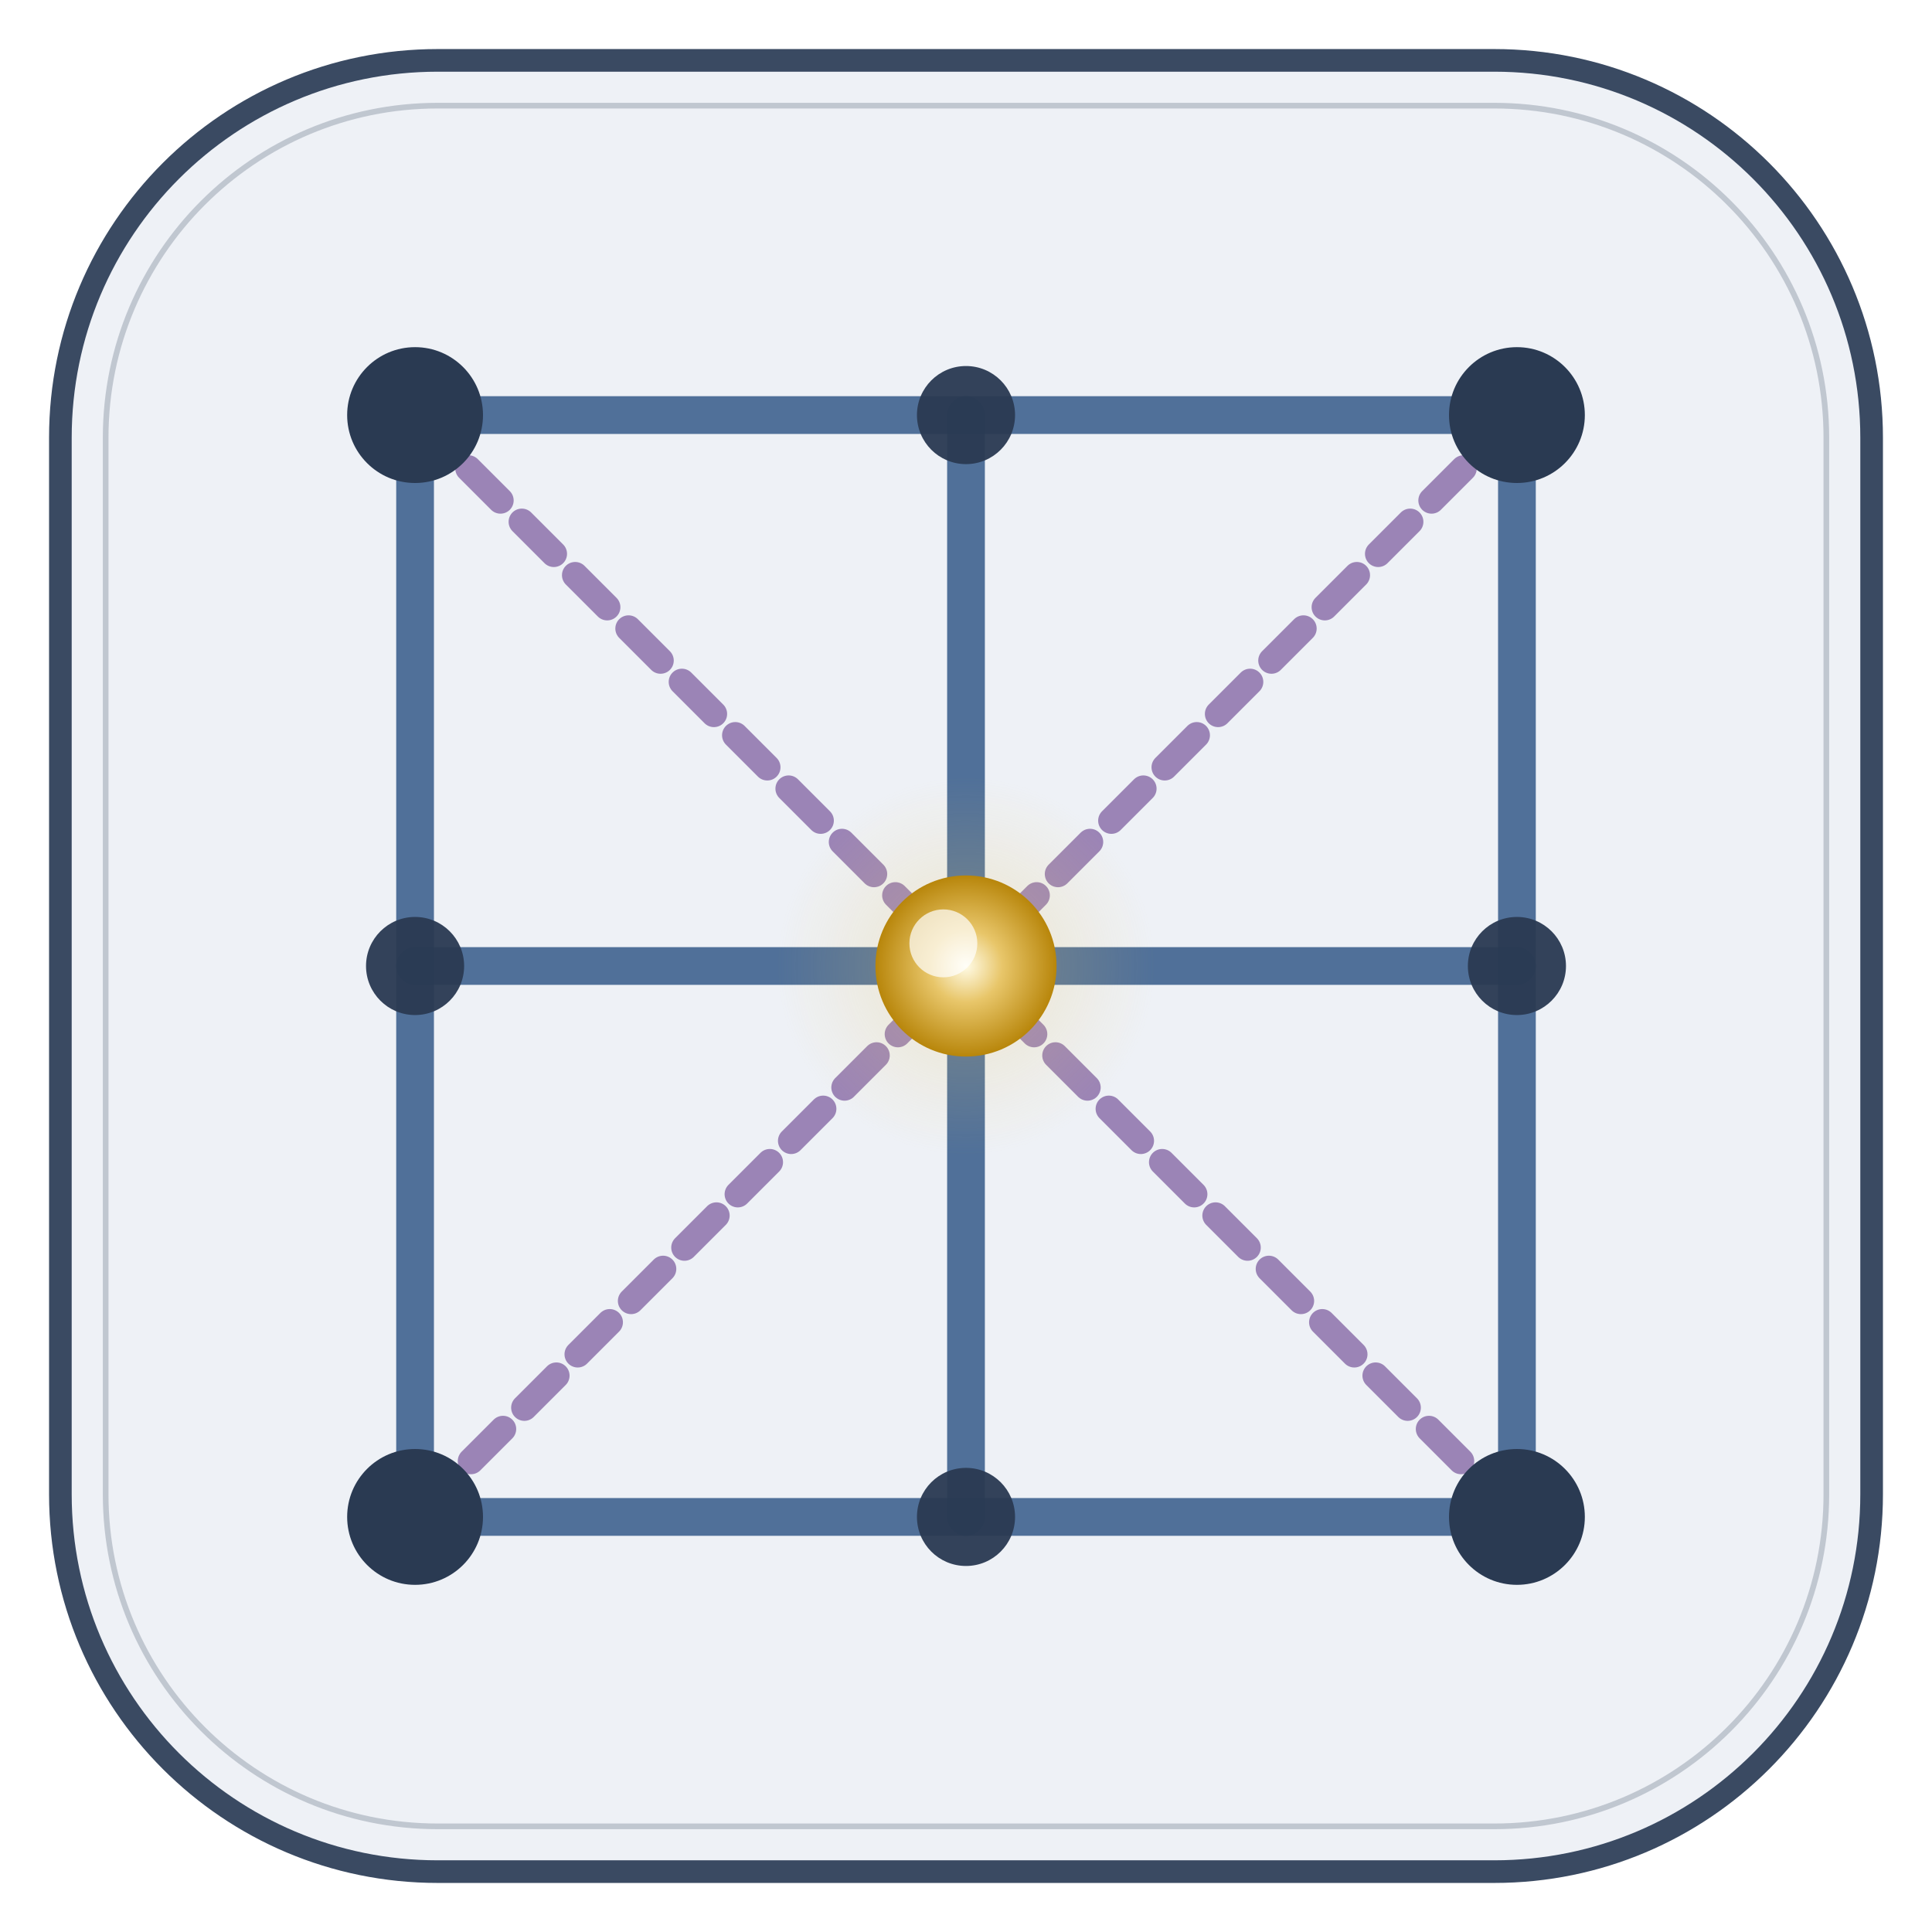
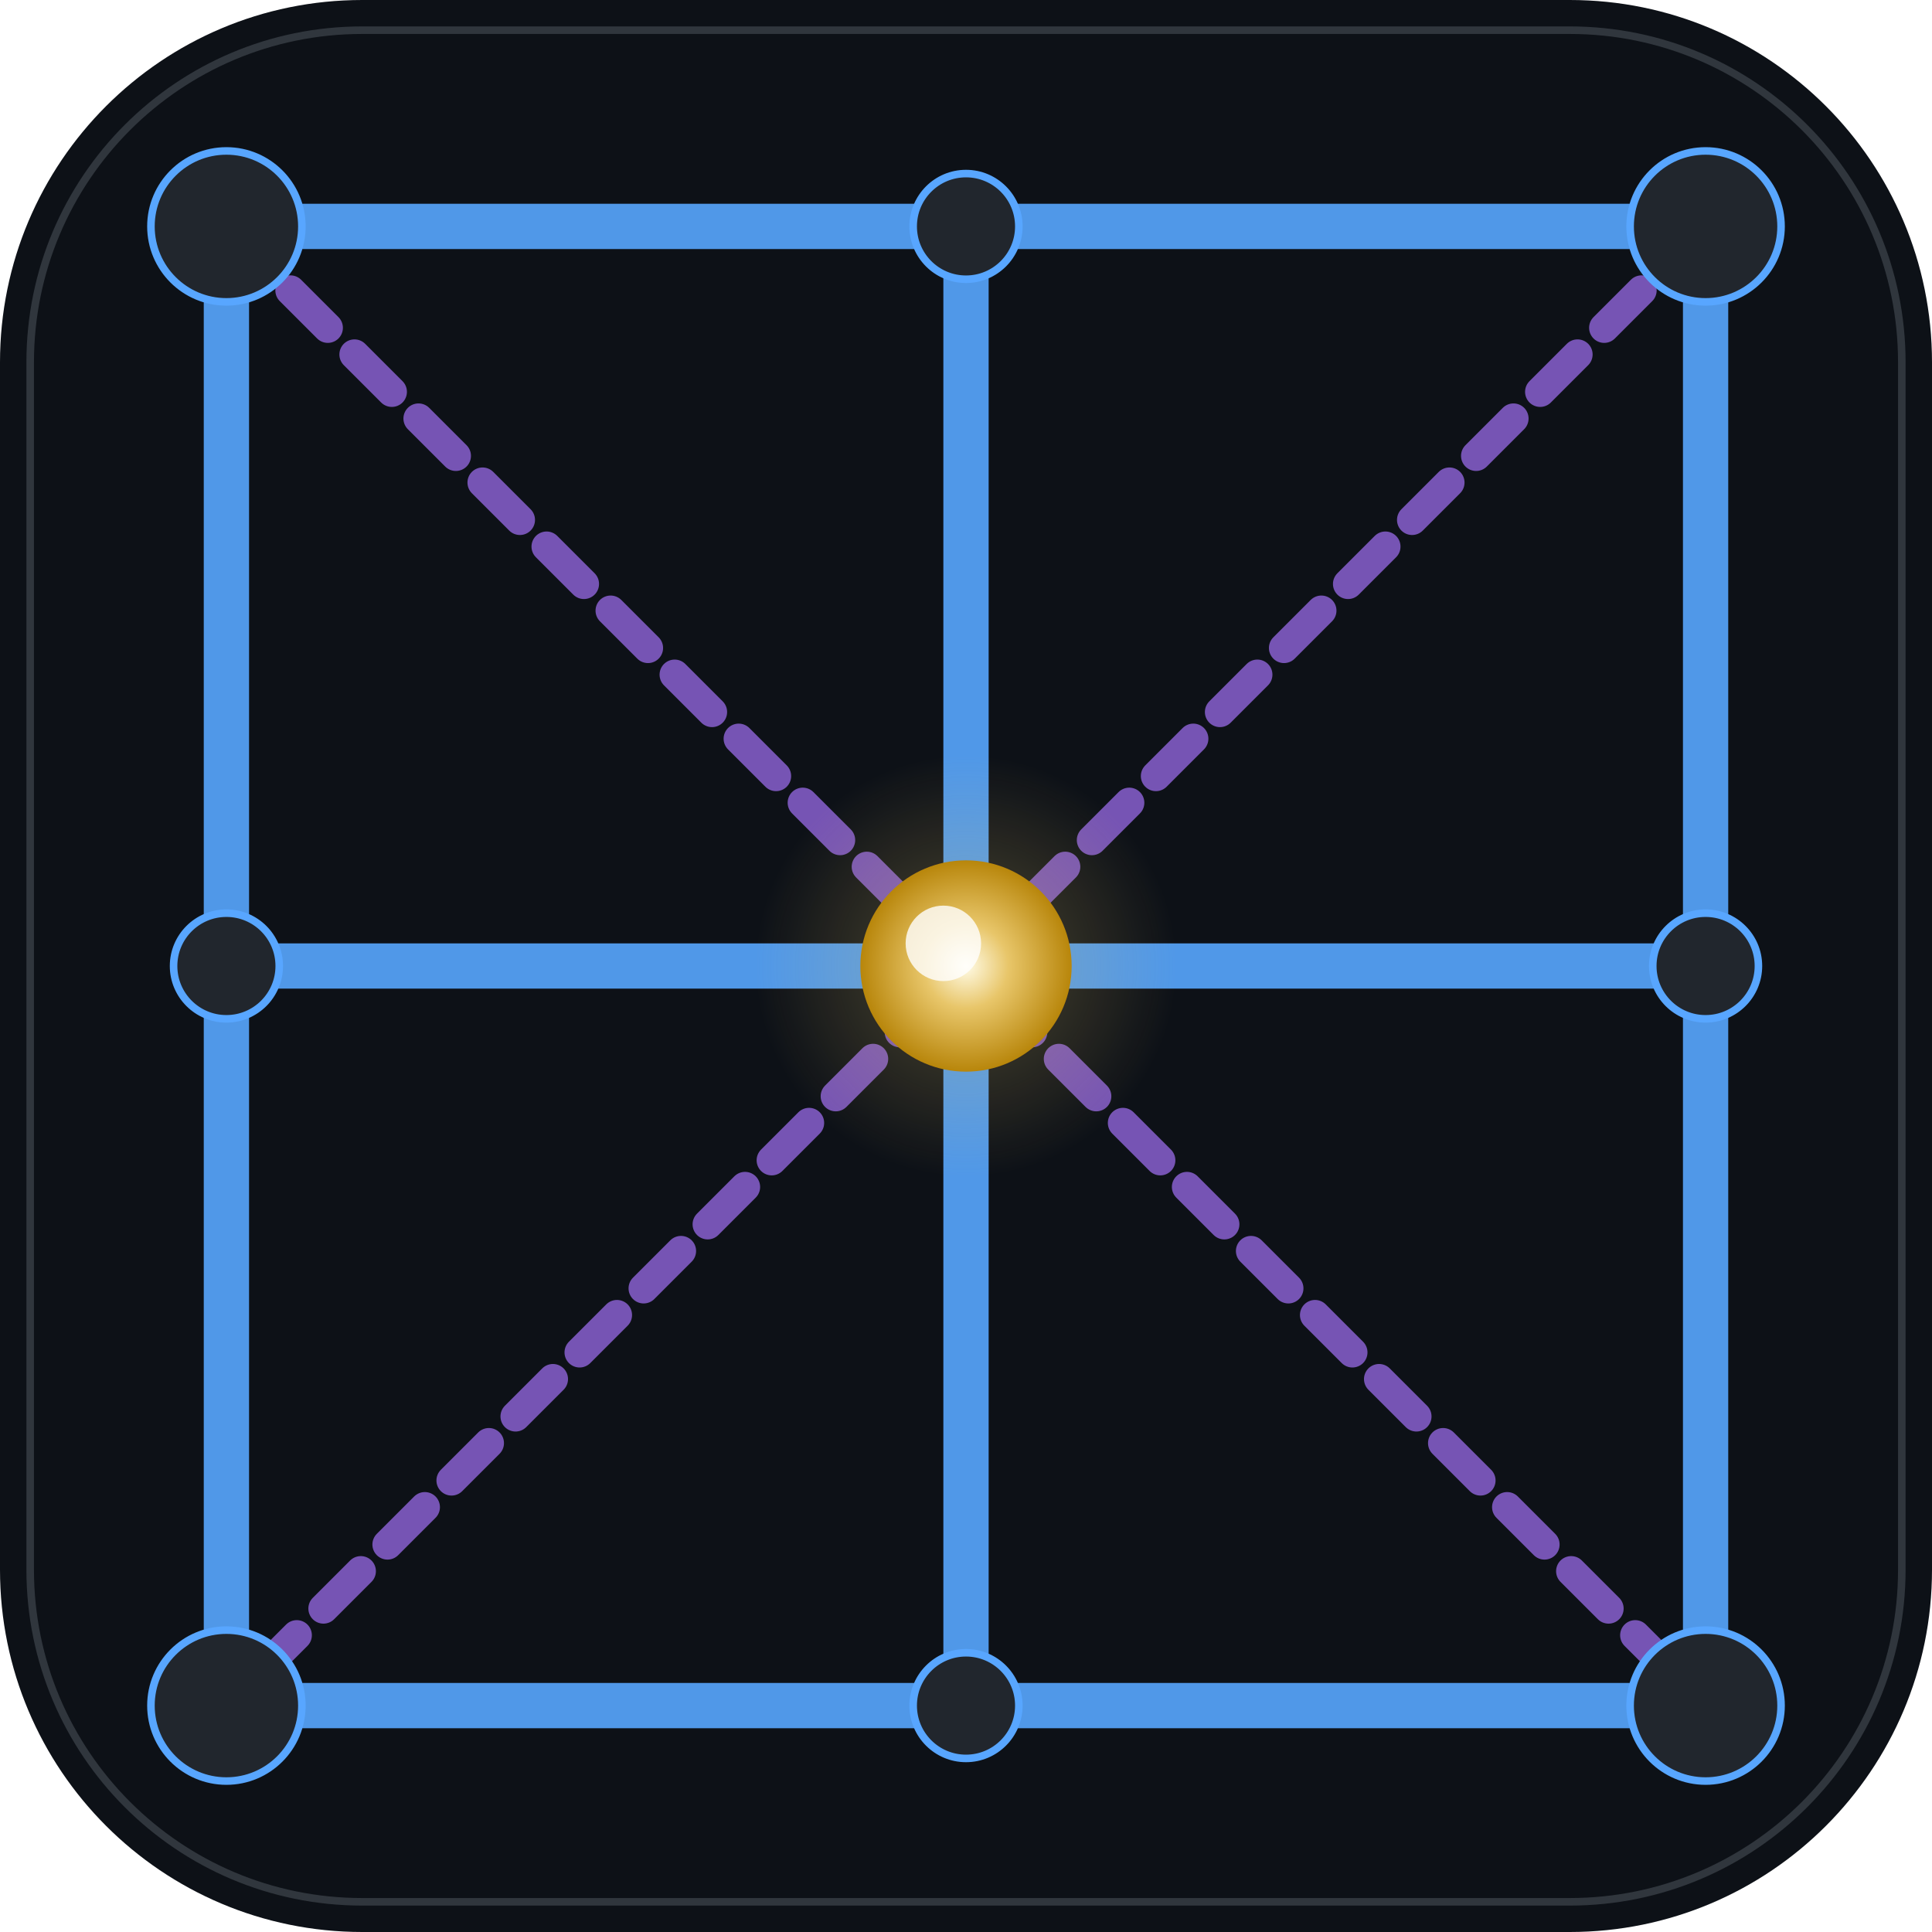
<svg xmlns="http://www.w3.org/2000/svg" viewBox="0 0 512 512" width="512" height="512">
  <defs>
    <radialGradient id="glow" cx="50%" cy="50%">
      <stop offset="0%" stop-color="#e8c66a" stop-opacity="0.3" />
      <stop offset="100%" stop-color="#e8c66a" stop-opacity="0" />
    </radialGradient>
    <radialGradient id="core" cx="50%" cy="50%">
      <stop offset="0%" stop-color="#fffbe6" />
      <stop offset="40%" stop-color="#e8c66a" />
      <stop offset="100%" stop-color="#b8860b" />
    </radialGradient>
  </defs>
-   <rect x="16" y="16" width="480" height="480" rx="100" ry="100" fill="#eef1f6" />
-   <rect x="16" y="16" width="480" height="480" rx="100" ry="100" fill="none" stroke="#3a4a62" stroke-width="6" />
-   <rect x="28" y="28" width="456" height="456" rx="88" ry="88" fill="none" stroke="rgba(58,74,98,0.25)" stroke-width="1.5" />
-   <line x1="110" y1="110" x2="402" y2="110" stroke="rgba(40,80,130,0.8)" stroke-width="10" stroke-linecap="round" />
-   <line x1="110" y1="256" x2="402" y2="256" stroke="rgba(40,80,130,0.8)" stroke-width="10" stroke-linecap="round" />
-   <line x1="110" y1="402" x2="402" y2="402" stroke="rgba(40,80,130,0.8)" stroke-width="10" stroke-linecap="round" />
-   <line x1="110" y1="110" x2="110" y2="402" stroke="rgba(40,80,130,0.8)" stroke-width="10" stroke-linecap="round" />
-   <line x1="256" y1="110" x2="256" y2="402" stroke="rgba(40,80,130,0.8)" stroke-width="10" stroke-linecap="round" />
-   <line x1="402" y1="110" x2="402" y2="402" stroke="rgba(40,80,130,0.8)" stroke-width="10" stroke-linecap="round" />
-   <line x1="110" y1="110" x2="402" y2="402" stroke="rgba(100,60,140,0.6)" stroke-width="7" stroke-dasharray="12 8" stroke-linecap="round" />
-   <line x1="402" y1="110" x2="110" y2="402" stroke="rgba(100,60,140,0.6)" stroke-width="7" stroke-dasharray="12 8" stroke-linecap="round" />
-   <circle cx="256" cy="256" r="50" fill="url(#glow)" />
-   <circle cx="256" cy="256" r="24" fill="url(#core)" />
-   <circle cx="250" cy="250" r="9" fill="rgba(255,255,255,0.7)" />
-   <circle cx="110" cy="110" r="18" fill="#2a3a52" />
-   <circle cx="402" cy="110" r="18" fill="#2a3a52" />
-   <circle cx="402" cy="402" r="18" fill="#2a3a52" />
-   <circle cx="110" cy="402" r="18" fill="#2a3a52" />
-   <circle cx="256" cy="110" r="13" fill="rgba(42,58,82,0.95)" />
-   <circle cx="402" cy="256" r="13" fill="rgba(42,58,82,0.95)" />
-   <circle cx="256" cy="402" r="13" fill="rgba(42,58,82,0.95)" />
-   <circle cx="110" cy="256" r="13" fill="rgba(42,58,82,0.95)" />
+   <rect x="0" y="0" width="512" height="512" rx="96" ry="96" fill="#0d1117" />
+   <rect x="8" y="8" width="496" height="496" rx="88" ry="88" fill="none" stroke="#30363d" stroke-width="2" />
+   <line x1="60" y1="60" x2="452" y2="60" stroke="#58a6ff" stroke-width="12" stroke-linecap="round" opacity="0.9" />
+   <line x1="60" y1="256" x2="452" y2="256" stroke="#58a6ff" stroke-width="12" stroke-linecap="round" opacity="0.9" />
+   <line x1="60" y1="452" x2="452" y2="452" stroke="#58a6ff" stroke-width="12" stroke-linecap="round" opacity="0.9" />
+   <line x1="60" y1="60" x2="60" y2="452" stroke="#58a6ff" stroke-width="12" stroke-linecap="round" opacity="0.9" />
+   <line x1="256" y1="60" x2="256" y2="452" stroke="#58a6ff" stroke-width="12" stroke-linecap="round" opacity="0.9" />
+   <line x1="452" y1="60" x2="452" y2="452" stroke="#58a6ff" stroke-width="12" stroke-linecap="round" opacity="0.9" />
+   <line x1="60" y1="60" x2="452" y2="452" stroke="#a371f7" stroke-width="8" stroke-dasharray="14 10" stroke-linecap="round" opacity="0.7" />
+   <line x1="452" y1="60" x2="60" y2="452" stroke="#a371f7" stroke-width="8" stroke-dasharray="14 10" stroke-linecap="round" opacity="0.7" />
+   <circle cx="256" cy="256" r="56" fill="url(#glow)" />
+   <circle cx="256" cy="256" r="28" fill="url(#core)" />
+   <circle cx="250" cy="250" r="10" fill="rgba(255,255,255,0.8)" />
+   <circle cx="60" cy="60" r="20" fill="#21262d" stroke="#58a6ff" stroke-width="2" />
+   <circle cx="452" cy="60" r="20" fill="#21262d" stroke="#58a6ff" stroke-width="2" />
+   <circle cx="452" cy="452" r="20" fill="#21262d" stroke="#58a6ff" stroke-width="2" />
+   <circle cx="60" cy="452" r="20" fill="#21262d" stroke="#58a6ff" stroke-width="2" />
+   <circle cx="256" cy="60" r="14" fill="#21262d" stroke="#58a6ff" stroke-width="2" />
+   <circle cx="452" cy="256" r="14" fill="#21262d" stroke="#58a6ff" stroke-width="2" />
+   <circle cx="256" cy="452" r="14" fill="#21262d" stroke="#58a6ff" stroke-width="2" />
+   <circle cx="60" cy="256" r="14" fill="#21262d" stroke="#58a6ff" stroke-width="2" />
</svg>
